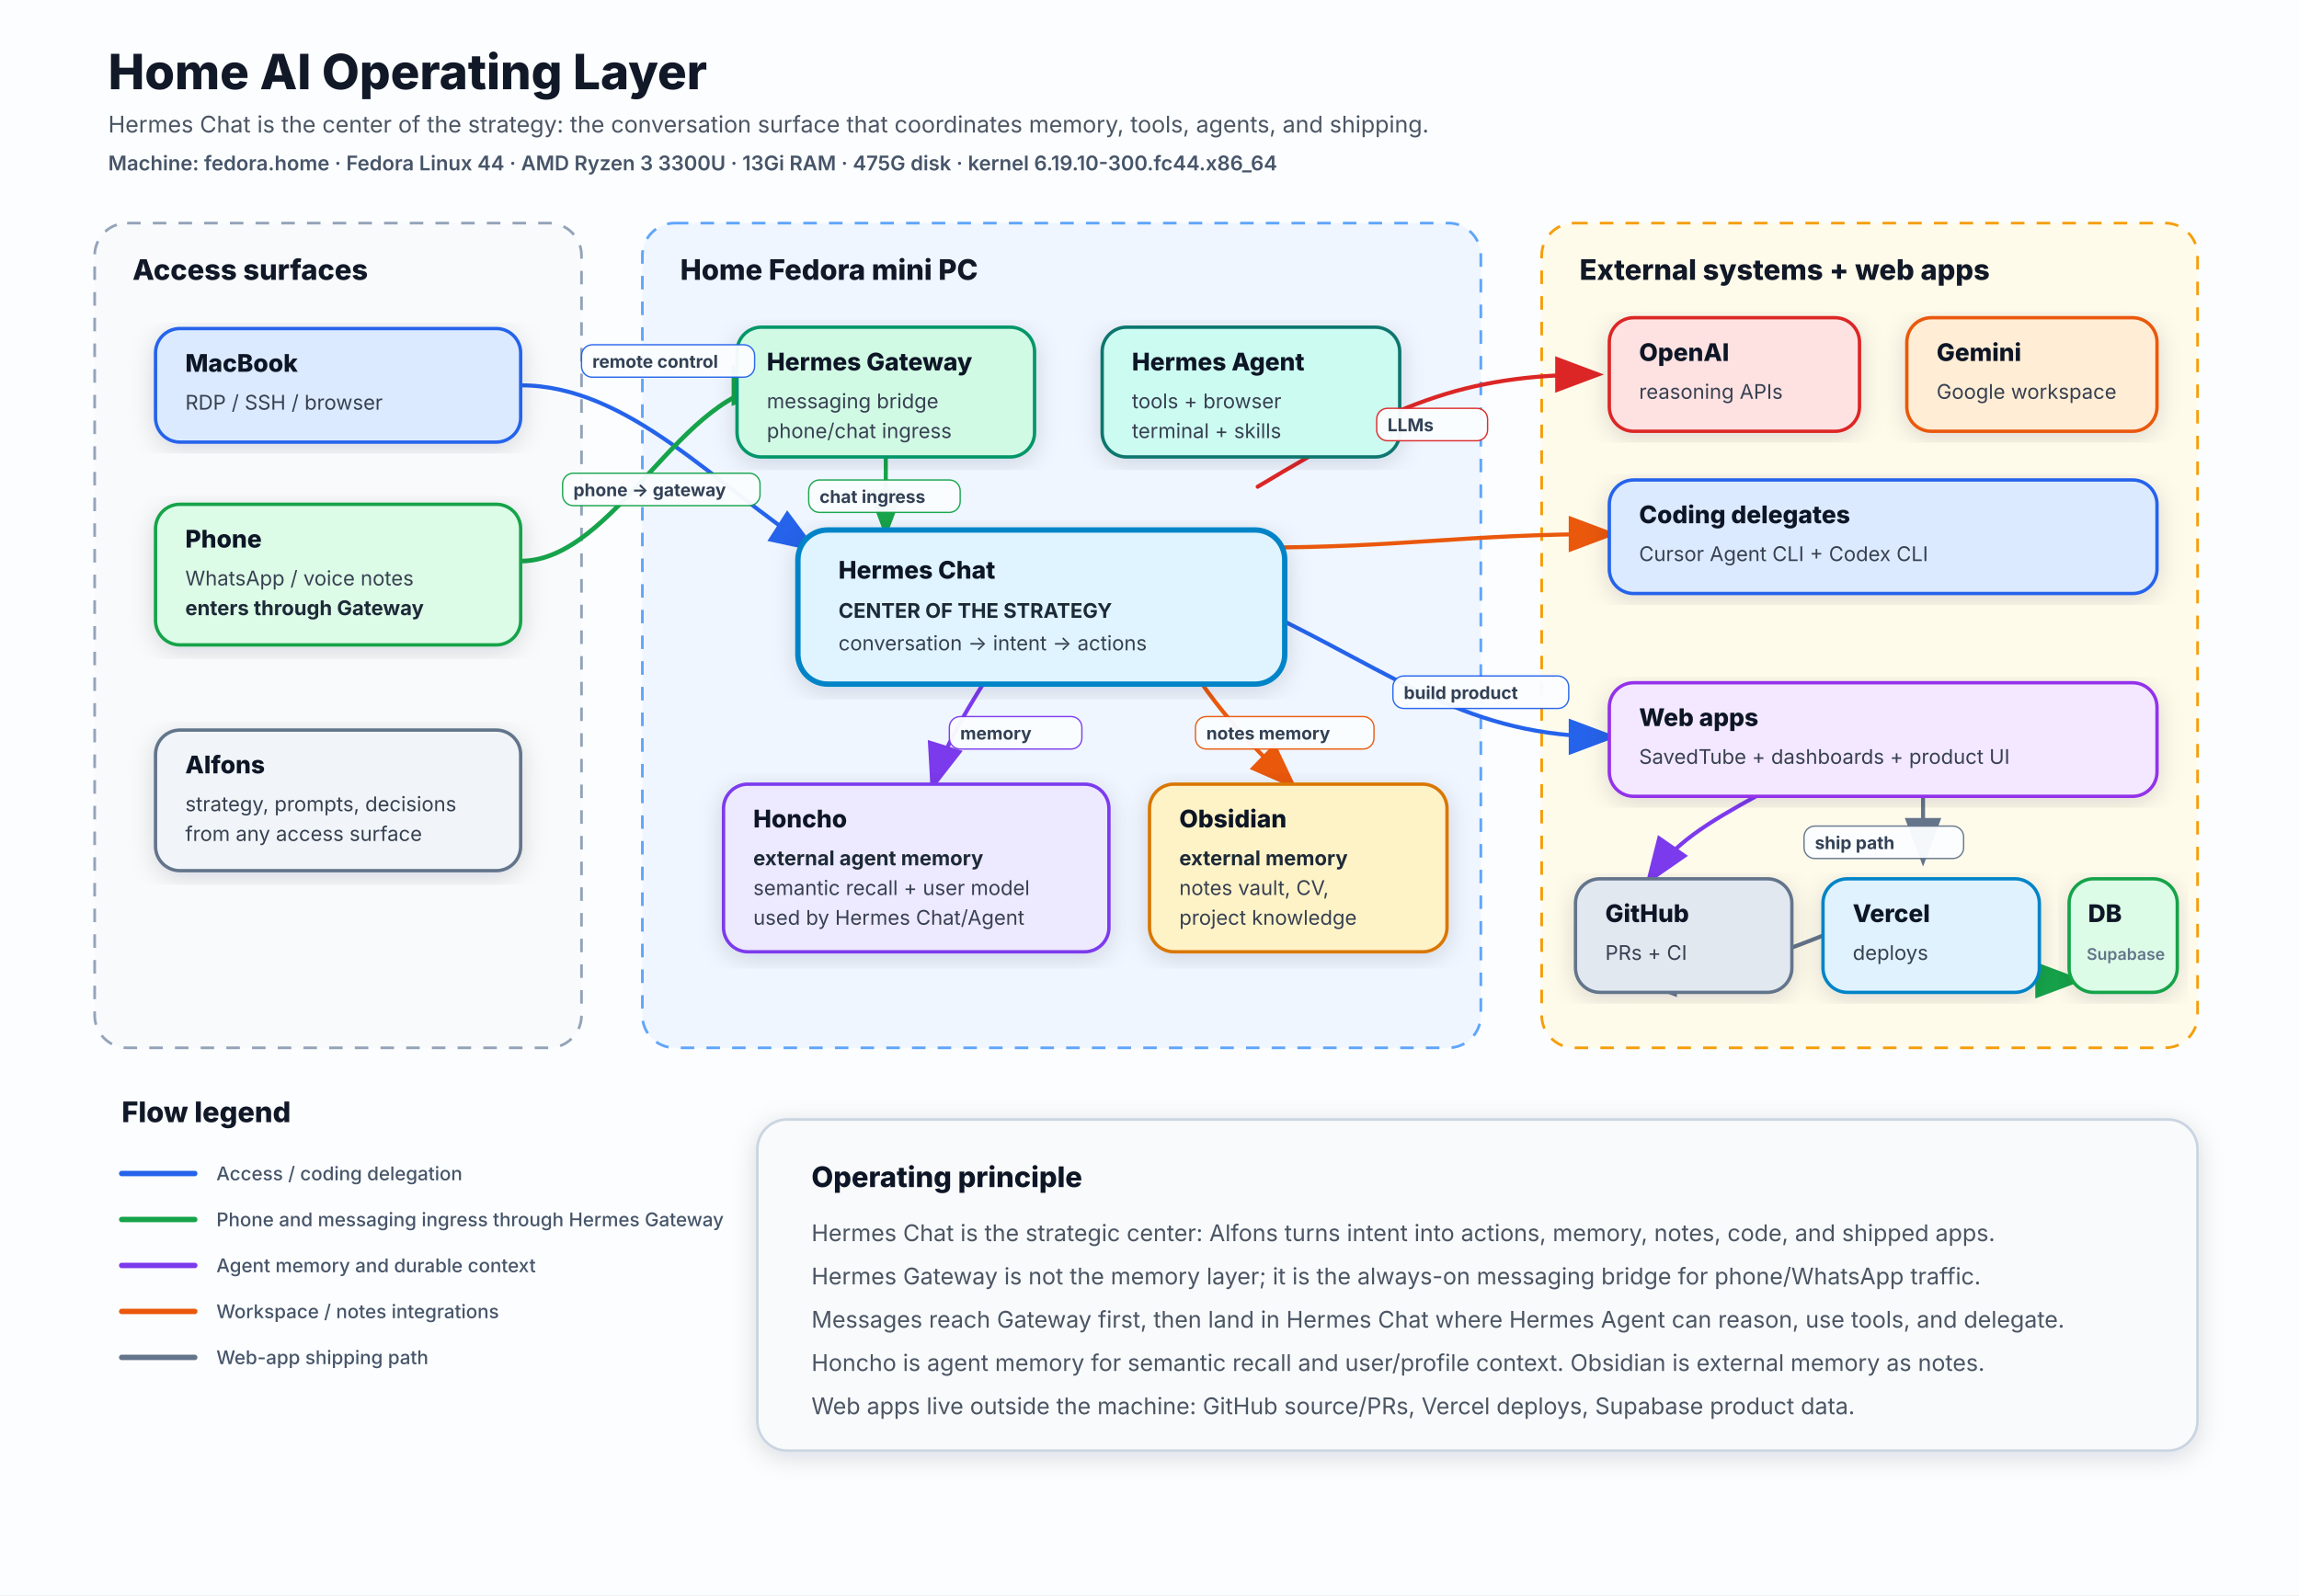
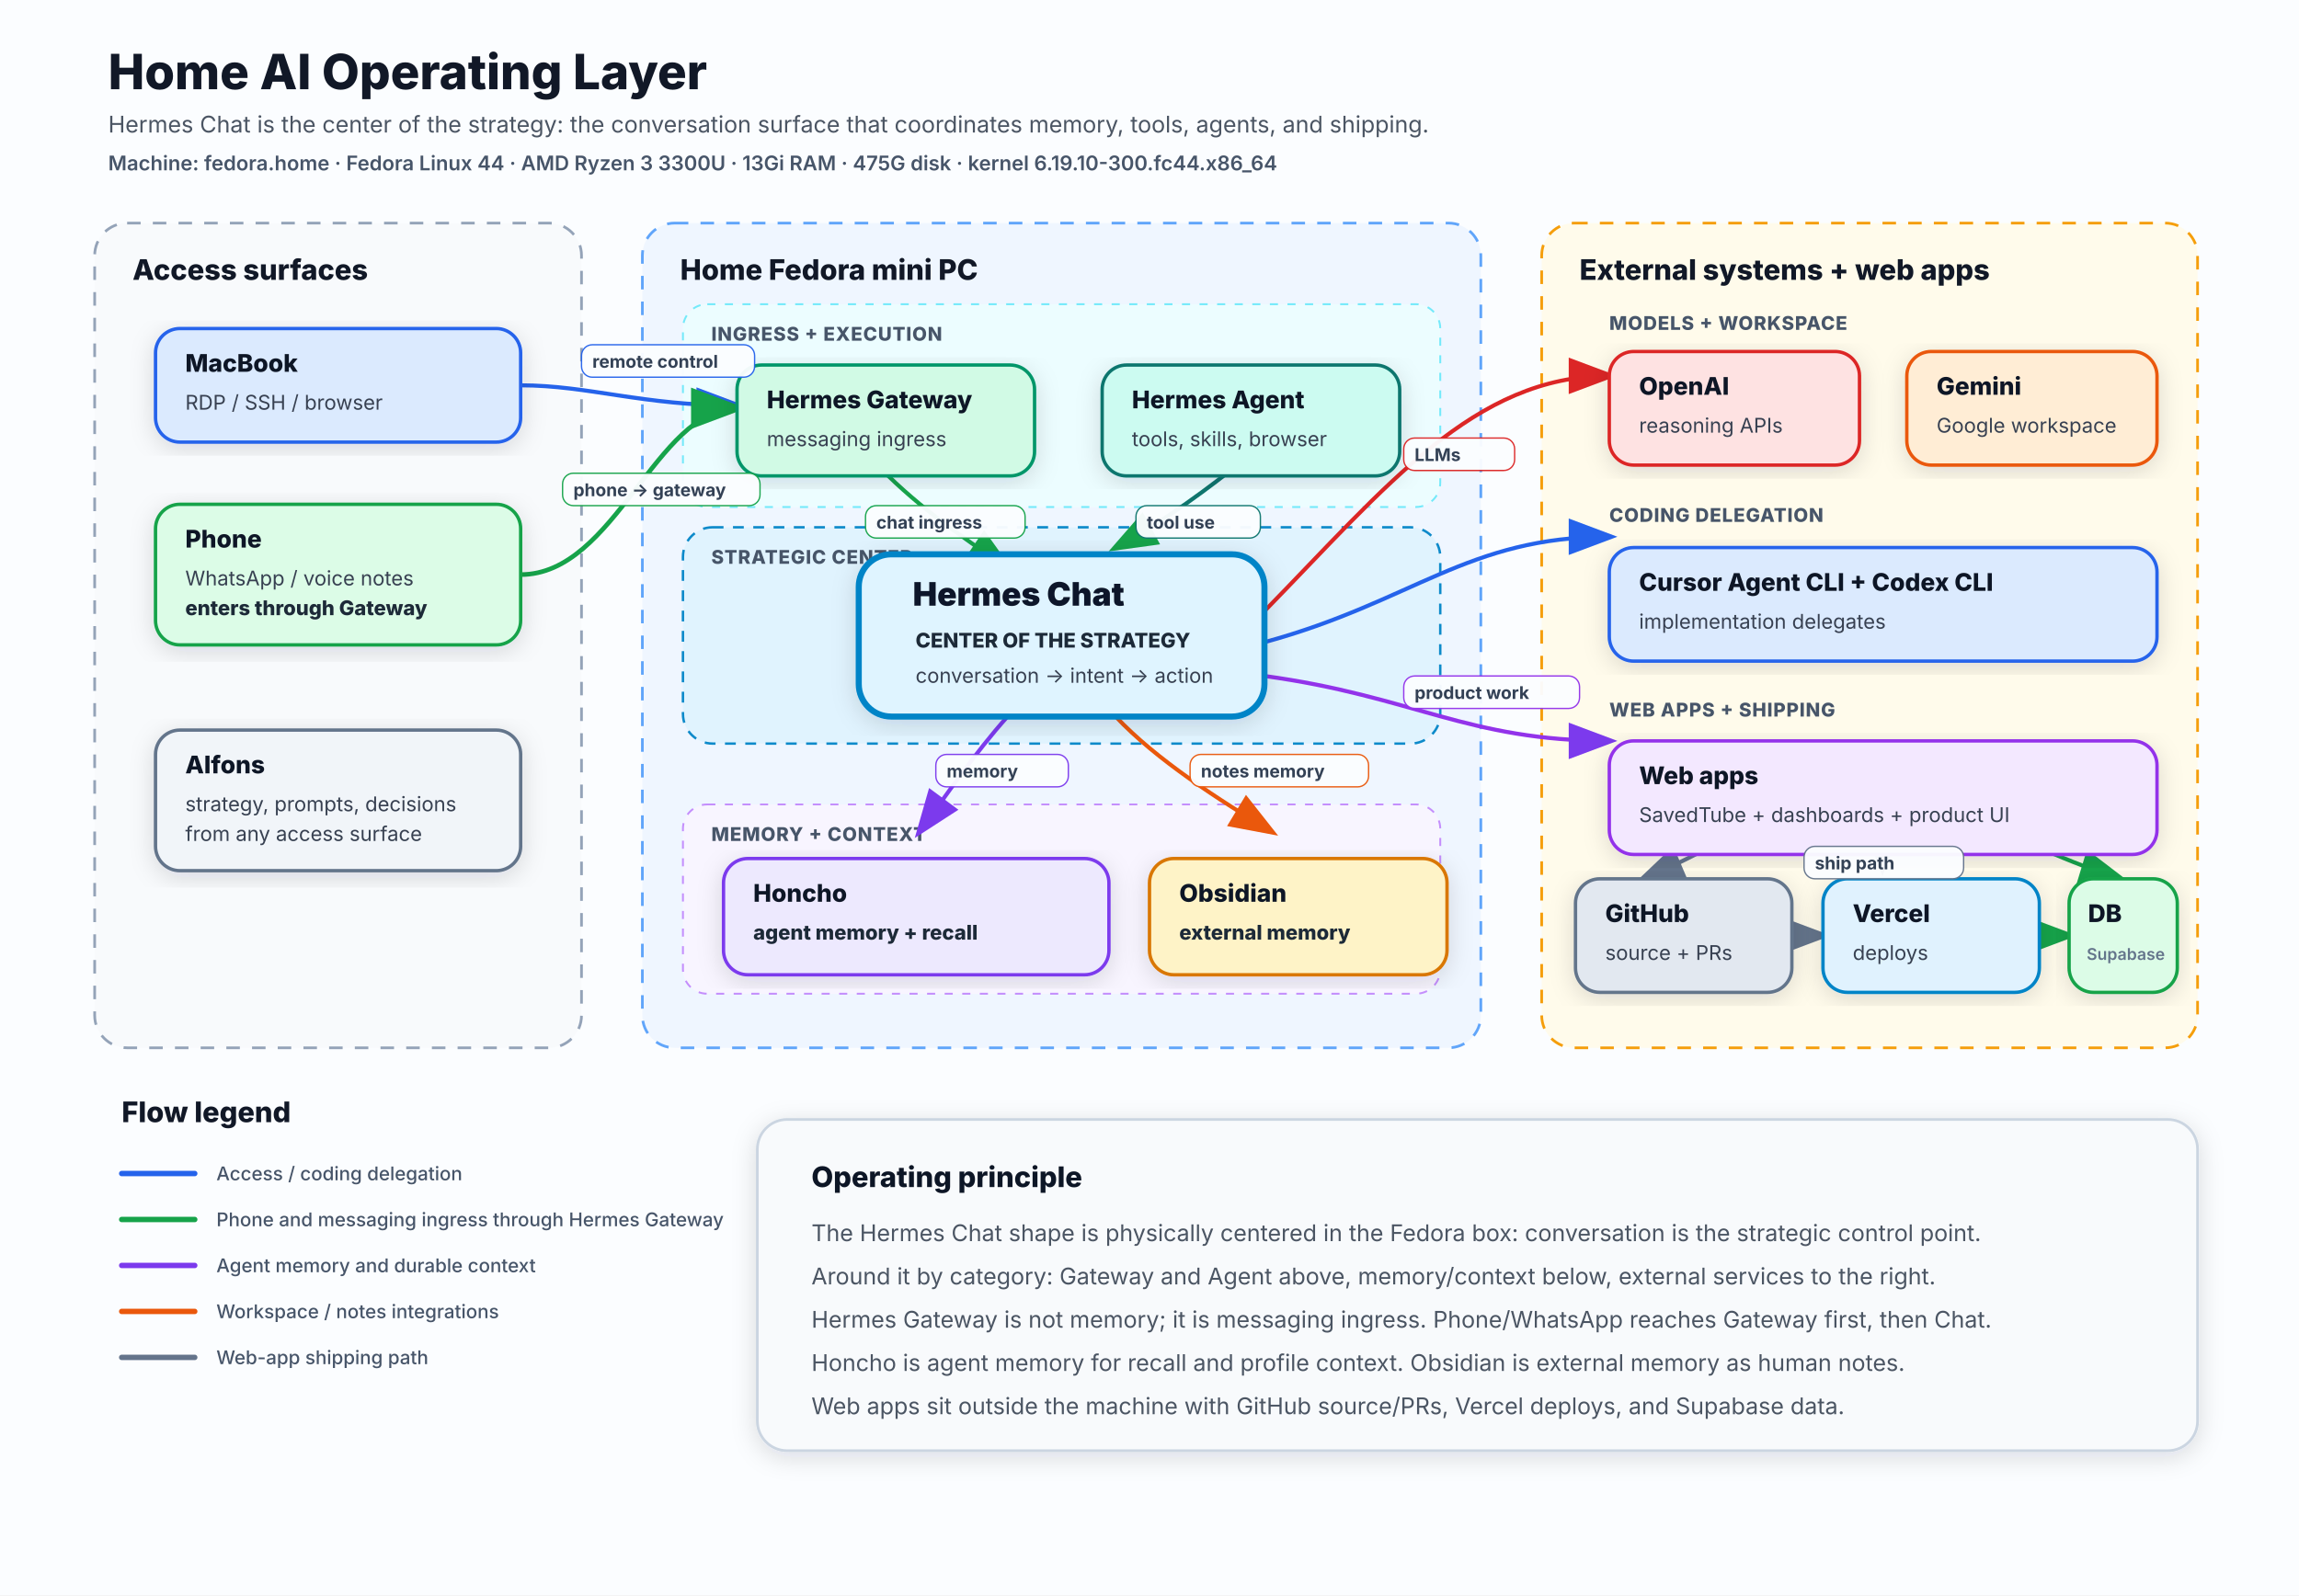
<svg xmlns="http://www.w3.org/2000/svg" width="1700" height="1180" viewBox="0 0 1700 1180" role="img" aria-labelledby="title desc">
  <defs>
    <marker id="arrow-blue" markerWidth="12" markerHeight="9" refX="10" refY="4.5" orient="auto">
      <path d="M0,0 L12,4.5 L0,9 Z" fill="#2563eb" />
    </marker>
    <marker id="arrow-green" markerWidth="12" markerHeight="9" refX="10" refY="4.5" orient="auto">
      <path d="M0,0 L12,4.5 L0,9 Z" fill="#16a34a" />
    </marker>
    <marker id="arrow-purple" markerWidth="12" markerHeight="9" refX="10" refY="4.5" orient="auto">
      <path d="M0,0 L12,4.5 L0,9 Z" fill="#7c3aed" />
    </marker>
    <marker id="arrow-orange" markerWidth="12" markerHeight="9" refX="10" refY="4.5" orient="auto">
      <path d="M0,0 L12,4.5 L0,9 Z" fill="#ea580c" />
    </marker>
    <marker id="arrow-gray" markerWidth="12" markerHeight="9" refX="10" refY="4.5" orient="auto">
      <path d="M0,0 L12,4.5 L0,9 Z" fill="#64748b" />
    </marker>
    <marker id="arrow-red" markerWidth="12" markerHeight="9" refX="10" refY="4.5" orient="auto">
      <path d="M0,0 L12,4.5 L0,9 Z" fill="#dc2626" />
    </marker>
-     <filter id="shadow" x="-10%" y="-10%" width="120%" height="120%">
+     <filter id="shadow" x="-12%" y="-12%" width="124%" height="124%">
      <feDropShadow dx="0" dy="4" stdDeviation="9" flood-color="#0f172a" flood-opacity="0.14" />
    </filter>
    <style>
    .title { font: 800 36px Inter, system-ui, -apple-system, BlinkMacSystemFont, 'Segoe UI', sans-serif; fill: #111827; }
    .subtitle { font: 400 17px Inter, system-ui, -apple-system, BlinkMacSystemFont, 'Segoe UI', sans-serif; fill: #4b5563; }
    .machine { font: 600 15px Inter, system-ui, -apple-system, BlinkMacSystemFont, 'Segoe UI', sans-serif; fill: #475569; }
    .section { font: 800 21px Inter, system-ui, -apple-system, BlinkMacSystemFont, 'Segoe UI', sans-serif; fill: #111827; }
+     .category { font: 800 14px Inter, system-ui, -apple-system, BlinkMacSystemFont, 'Segoe UI', sans-serif; fill: #475569; letter-spacing: .04em; }
    .card-title { font: 800 18px Inter, system-ui, -apple-system, BlinkMacSystemFont, 'Segoe UI', sans-serif; fill: #111827; }
+     .center-title { font: 900 24px Inter, system-ui, -apple-system, BlinkMacSystemFont, 'Segoe UI', sans-serif; fill: #0f172a; }
    .card-body { font: 400 15px Inter, system-ui, -apple-system, BlinkMacSystemFont, 'Segoe UI', sans-serif; fill: #374151; }
-     .card-body-strong { font: 700 15px Inter, system-ui, -apple-system, BlinkMacSystemFont, 'Segoe UI', sans-serif; fill: #1f2937; }
+     .card-body-strong { font: 800 15px Inter, system-ui, -apple-system, BlinkMacSystemFont, 'Segoe UI', sans-serif; fill: #1f2937; }
    .small { font: 700 13px Inter, system-ui, -apple-system, BlinkMacSystemFont, 'Segoe UI', sans-serif; fill: #334155; }
    .caption { font: 500 14px Inter, system-ui, -apple-system, BlinkMacSystemFont, 'Segoe UI', sans-serif; fill: #475569; }
    .tiny { font: 600 12px Inter, system-ui, -apple-system, BlinkMacSystemFont, 'Segoe UI', sans-serif; fill: #64748b; }
  </style>
  </defs>
  <rect width="1700" height="1180" fill="#fbfdff" />
  <text x="80" y="66" class="title">Home AI Operating Layer</text>
  <text x="80" y="98" class="subtitle">Hermes Chat is the center of the strategy: the conversation surface that coordinates memory, tools, agents, and shipping.</text>
  <text x="80" y="126" class="machine">Machine: fedora.home · Fedora Linux 44 · AMD Ryzen 3 3300U · 13Gi RAM · 475G disk · kernel 6.19.10-300.fc44.x86_64</text>
  <rect x="70" y="165" width="360" height="610" rx="24" fill="#f8fafc" stroke="#94a3b8" stroke-width="2" stroke-dasharray="10 9" />
-   <text x="98" y="207" class="section" fill="#94a3b8">Access surfaces</text>
+   <text x="98" y="207" class="section">Access surfaces</text>
  <rect x="475" y="165" width="620" height="610" rx="24" fill="#eff6ff" stroke="#60a5fa" stroke-width="2" stroke-dasharray="10 9" />
-   <text x="503" y="207" class="section" fill="#60a5fa">Home Fedora mini PC</text>
+   <text x="503" y="207" class="section">Home Fedora mini PC</text>
  <rect x="1140" y="165" width="485" height="610" rx="24" fill="#fffbeb" stroke="#f59e0b" stroke-width="2" stroke-dasharray="10 9" />
-   <text x="1168" y="207" class="section" fill="#f59e0b">External systems + web apps</text>
-   <path d="M385,285 C465,285 530,360 600,405" fill="none" stroke="#2563eb" stroke-width="3" stroke-linecap="round" marker-end="url(#arrow-blue)" />
-   <path d="M385,415 C455,415 505,285 575,285" fill="none" stroke="#16a34a" stroke-width="3.4" stroke-linecap="round" marker-end="url(#arrow-green)" />
-   <path d="M655,338 C655,360 655,374 655,392" fill="none" stroke="#16a34a" stroke-width="3" stroke-linecap="round" marker-end="url(#arrow-green)" />
-   <path d="M740,485 C715,525 700,548 690,580" fill="none" stroke="#7c3aed" stroke-width="3" stroke-linecap="round" marker-end="url(#arrow-purple)" />
-   <path d="M875,485 C900,525 922,548 955,580" fill="none" stroke="#ea580c" stroke-width="3" stroke-linecap="round" marker-end="url(#arrow-orange)" />
-   <path d="M930,360 C1030,300 1080,277 1180,277" fill="none" stroke="#dc2626" stroke-width="3" stroke-linecap="round" marker-end="url(#arrow-red)" />
-   <path d="M930,405 C1035,405 1085,395 1190,395" fill="none" stroke="#ea580c" stroke-width="3" stroke-linecap="round" marker-end="url(#arrow-orange)" />
-   <path d="M930,450 C1035,500 1085,545 1190,545" fill="none" stroke="#2563eb" stroke-width="3" stroke-linecap="round" marker-end="url(#arrow-blue)" />
-   <path d="M1422,587 L1422,635" fill="none" stroke="#64748b" stroke-width="3" stroke-linecap="round" marker-end="url(#arrow-gray)" />
-   <path d="M1302,587 C1260,610 1238,624 1220,650" fill="none" stroke="#7c3aed" stroke-width="3" stroke-linecap="round" marker-end="url(#arrow-purple)" />
-   <path d="M1348,692 C1298,712 1258,724 1210,724" fill="none" stroke="#64748b" stroke-width="3" stroke-linecap="round" marker-end="url(#arrow-gray)" />
-   <path d="M1430,692 C1470,715 1500,725 1535,725" fill="none" stroke="#16a34a" stroke-width="3" stroke-linecap="round" marker-end="url(#arrow-green)" />
+   <text x="1168" y="207" class="section">External systems + web apps</text>
+   <rect x="505" y="225" width="560" height="150" rx="18" fill="#ecfeff" stroke="#67e8f9" stroke-width="1.4" stroke-dasharray="6 7" opacity="0.9" />
+   <text x="526" y="252" class="category">INGRESS + EXECUTION</text>
+   <rect x="505" y="390" width="560" height="160" rx="22" fill="#e0f2fe" stroke="#0284c7" stroke-width="1.8" stroke-dasharray="8 7" opacity="0.95" />
+   <text x="526" y="417" class="category">STRATEGIC CENTER</text>
+   <rect x="505" y="595" width="560" height="140" rx="18" fill="#faf5ff" stroke="#c084fc" stroke-width="1.4" stroke-dasharray="6 7" opacity="0.9" />
+   <text x="526" y="622" class="category">MEMORY + CONTEXT</text>
+   <path d="M385,285 C435,285 475,300 545,300" fill="none" stroke="#2563eb" stroke-width="3" stroke-linecap="round" marker-end="url(#arrow-blue)" />
+   <path d="M385,425 C455,425 485,302 545,302" fill="none" stroke="#16a34a" stroke-width="3.4" stroke-linecap="round" marker-end="url(#arrow-green)" />
+   <path d="M645,340 C675,372 708,395 745,420" fill="none" stroke="#16a34a" stroke-width="3" stroke-linecap="round" marker-end="url(#arrow-green)" />
+   <path d="M920,340 C895,360 862,385 825,405" fill="none" stroke="#0f766e" stroke-width="3" stroke-linecap="round" marker-end="url(#arrow-green)" />
+   <path d="M745,530 C720,558 700,588 680,615" fill="none" stroke="#7c3aed" stroke-width="3" stroke-linecap="round" marker-end="url(#arrow-purple)" />
+   <path d="M825,530 C855,562 902,592 940,615" fill="none" stroke="#ea580c" stroke-width="3" stroke-linecap="round" marker-end="url(#arrow-orange)" />
+   <path d="M935,452 C1025,360 1090,278 1190,278" fill="none" stroke="#dc2626" stroke-width="3" stroke-linecap="round" marker-end="url(#arrow-red)" />
+   <path d="M935,475 C1045,445 1085,397 1190,397" fill="none" stroke="#2563eb" stroke-width="3" stroke-linecap="round" marker-end="url(#arrow-blue)" />
+   <path d="M935,500 C1045,515 1085,548 1190,548" fill="none" stroke="#9333ea" stroke-width="3" stroke-linecap="round" marker-end="url(#arrow-purple)" />
+   <path d="M1392,590 L1392,642" fill="none" stroke="#64748b" stroke-width="3" stroke-linecap="round" marker-end="url(#arrow-gray)" />
+   <path d="M1320,590 C1280,620 1248,636 1215,650" fill="none" stroke="#64748b" stroke-width="3" stroke-linecap="round" marker-end="url(#arrow-gray)" />
+   <path d="M1428,590 C1490,620 1535,640 1568,650" fill="none" stroke="#16a34a" stroke-width="3" stroke-linecap="round" marker-end="url(#arrow-green)" />
+   <path d="M1320,692 L1348,692" fill="none" stroke="#64748b" stroke-width="3" stroke-linecap="round" marker-end="url(#arrow-gray)" />
+   <path d="M1508,692 L1530,692" fill="none" stroke="#16a34a" stroke-width="3" stroke-linecap="round" marker-end="url(#arrow-green)" />
  <g id="mac" filter="url(#shadow)">
    <rect x="115" y="243" width="270" height="84" rx="18" fill="#ffffff" />
    <rect x="115" y="243" width="270" height="84" rx="18" fill="#dbeafe" stroke="#2563eb" stroke-width="2.5" />
    <text x="137" y="275" class="card-title">MacBook</text>
    <text x="137" y="303" class="card-body">RDP / SSH / browser</text>
  </g>
  <g id="phone" filter="url(#shadow)">
    <rect x="115" y="373" width="270" height="104" rx="18" fill="#ffffff" />
    <rect x="115" y="373" width="270" height="104" rx="18" fill="#dcfce7" stroke="#16a34a" stroke-width="2.5" />
    <text x="137" y="405" class="card-title">Phone</text>
    <text x="137" y="433" class="card-body">WhatsApp / voice notes</text>
    <text x="137" y="455" class="card-body-strong">enters through Gateway</text>
  </g>
  <g id="operator" filter="url(#shadow)">
    <rect x="115" y="540" width="270" height="104" rx="18" fill="#ffffff" />
    <rect x="115" y="540" width="270" height="104" rx="18" fill="#f1f5f9" stroke="#64748b" stroke-width="2.5" />
    <text x="137" y="572" class="card-title">Alfons</text>
    <text x="137" y="600" class="card-body">strategy, prompts, decisions</text>
    <text x="137" y="622" class="card-body">from any access surface</text>
  </g>
  <g id="gateway" filter="url(#shadow)">
-     <rect x="545" y="242" width="220" height="96" rx="18" fill="#ffffff" />
-     <rect x="545" y="242" width="220" height="96" rx="18" fill="#d1fae5" stroke="#059669" stroke-width="2.5" />
-     <text x="567" y="274" class="card-title">Hermes Gateway</text>
-     <text x="567" y="302" class="card-body">messaging bridge</text>
-     <text x="567" y="324" class="card-body">phone/chat ingress</text>
+     <rect x="545" y="270" width="220" height="82" rx="18" fill="#ffffff" />
+     <rect x="545" y="270" width="220" height="82" rx="18" fill="#d1fae5" stroke="#059669" stroke-width="2.5" />
+     <text x="567" y="302" class="card-title">Hermes Gateway</text>
+     <text x="567" y="330" class="card-body">messaging ingress</text>
+   </g>
+   <g id="agent" filter="url(#shadow)">
+     <rect x="815" y="270" width="220" height="82" rx="18" fill="#ffffff" />
+     <rect x="815" y="270" width="220" height="82" rx="18" fill="#ccfbf1" stroke="#0f766e" stroke-width="2.5" />
+     <text x="837" y="302" class="card-title">Hermes Agent</text>
+     <text x="837" y="330" class="card-body">tools, skills, browser</text>
  </g>
  <g id="hermes-chat" filter="url(#shadow)">
-     <rect x="590" y="392" width="360" height="114" rx="22" fill="#ffffff" />
-     <rect x="590" y="392" width="360" height="114" rx="22" fill="#dff4ff" stroke="#0284c7" stroke-width="4" />
-     <text x="620" y="428" class="card-title">Hermes Chat</text>
-     <text x="620" y="457" class="card-body-strong">CENTER OF THE STRATEGY</text>
-     <text x="620" y="481" class="card-body">conversation → intent → actions</text>
-   </g>
-   <g id="tools" filter="url(#shadow)">
-     <rect x="815" y="242" width="220" height="96" rx="18" fill="#ffffff" />
-     <rect x="815" y="242" width="220" height="96" rx="18" fill="#ccfbf1" stroke="#0f766e" stroke-width="2.5" />
-     <text x="837" y="274" class="card-title">Hermes Agent</text>
-     <text x="837" y="302" class="card-body">tools + browser</text>
-     <text x="837" y="324" class="card-body">terminal + skills</text>
+     <rect x="635" y="410" width="300" height="120" rx="24" fill="#ffffff" />
+     <rect x="635" y="410" width="300" height="120" rx="24" fill="#dff4ff" stroke="#0284c7" stroke-width="4.5" />
+     <text x="675" y="448" class="center-title">Hermes Chat</text>
+     <text x="677" y="479" class="card-body-strong">CENTER OF THE STRATEGY</text>
+     <text x="677" y="505" class="card-body">conversation → intent → action</text>
  </g>
  <g id="honcho" filter="url(#shadow)">
-     <rect x="535" y="580" width="285" height="124" rx="18" fill="#ffffff" />
-     <rect x="535" y="580" width="285" height="124" rx="18" fill="#ede9fe" stroke="#7c3aed" stroke-width="2.5" />
-     <text x="557" y="612" class="card-title">Honcho</text>
-     <text x="557" y="640" class="card-body-strong">external agent memory</text>
-     <text x="557" y="662" class="card-body">semantic recall + user model</text>
-     <text x="557" y="684" class="card-body">used by Hermes Chat/Agent</text>
+     <rect x="535" y="635" width="285" height="86" rx="18" fill="#ffffff" />
+     <rect x="535" y="635" width="285" height="86" rx="18" fill="#ede9fe" stroke="#7c3aed" stroke-width="2.5" />
+     <text x="557" y="667" class="card-title">Honcho</text>
+     <text x="557" y="695" class="card-body-strong">agent memory + recall</text>
  </g>
  <g id="obsidian" filter="url(#shadow)">
-     <rect x="850" y="580" width="220" height="124" rx="18" fill="#ffffff" />
-     <rect x="850" y="580" width="220" height="124" rx="18" fill="#fef3c7" stroke="#d97706" stroke-width="2.5" />
-     <text x="872" y="612" class="card-title">Obsidian</text>
-     <text x="872" y="640" class="card-body-strong">external memory</text>
-     <text x="872" y="662" class="card-body">notes vault, CV,</text>
-     <text x="872" y="684" class="card-body">project knowledge</text>
-   </g>
+     <rect x="850" y="635" width="220" height="86" rx="18" fill="#ffffff" />
+     <rect x="850" y="635" width="220" height="86" rx="18" fill="#fef3c7" stroke="#d97706" stroke-width="2.5" />
+     <text x="872" y="667" class="card-title">Obsidian</text>
+     <text x="872" y="695" class="card-body-strong">external memory</text>
+   </g>
+   <text x="1190" y="244" class="category">MODELS + WORKSPACE</text>
  <g id="openai" filter="url(#shadow)">
-     <rect x="1190" y="235" width="185" height="84" rx="18" fill="#ffffff" />
-     <rect x="1190" y="235" width="185" height="84" rx="18" fill="#fee2e2" stroke="#dc2626" stroke-width="2.5" />
-     <text x="1212" y="267" class="card-title">OpenAI</text>
-     <text x="1212" y="295" class="card-body">reasoning APIs</text>
+     <rect x="1190" y="260" width="185" height="84" rx="18" fill="#ffffff" />
+     <rect x="1190" y="260" width="185" height="84" rx="18" fill="#fee2e2" stroke="#dc2626" stroke-width="2.5" />
+     <text x="1212" y="292" class="card-title">OpenAI</text>
+     <text x="1212" y="320" class="card-body">reasoning APIs</text>
  </g>
  <g id="gemini" filter="url(#shadow)">
-     <rect x="1410" y="235" width="185" height="84" rx="18" fill="#ffffff" />
-     <rect x="1410" y="235" width="185" height="84" rx="18" fill="#ffedd5" stroke="#ea580c" stroke-width="2.5" />
-     <text x="1432" y="267" class="card-title">Gemini</text>
-     <text x="1432" y="295" class="card-body">Google workspace</text>
-   </g>
+     <rect x="1410" y="260" width="185" height="84" rx="18" fill="#ffffff" />
+     <rect x="1410" y="260" width="185" height="84" rx="18" fill="#ffedd5" stroke="#ea580c" stroke-width="2.5" />
+     <text x="1432" y="292" class="card-title">Gemini</text>
+     <text x="1432" y="320" class="card-body">Google workspace</text>
+   </g>
+   <text x="1190" y="386" class="category">CODING DELEGATION</text>
  <g id="coding" filter="url(#shadow)">
-     <rect x="1190" y="355" width="405" height="84" rx="18" fill="#ffffff" />
-     <rect x="1190" y="355" width="405" height="84" rx="18" fill="#dbeafe" stroke="#2563eb" stroke-width="2.5" />
-     <text x="1212" y="387" class="card-title">Coding delegates</text>
-     <text x="1212" y="415" class="card-body">Cursor Agent CLI + Codex CLI</text>
-   </g>
+     <rect x="1190" y="405" width="405" height="84" rx="18" fill="#ffffff" />
+     <rect x="1190" y="405" width="405" height="84" rx="18" fill="#dbeafe" stroke="#2563eb" stroke-width="2.5" />
+     <text x="1212" y="437" class="card-title">Cursor Agent CLI + Codex CLI</text>
+     <text x="1212" y="465" class="card-body">implementation delegates</text>
+   </g>
+   <text x="1190" y="530" class="category">WEB APPS + SHIPPING</text>
  <g id="webapps" filter="url(#shadow)">
-     <rect x="1190" y="505" width="405" height="84" rx="18" fill="#ffffff" />
-     <rect x="1190" y="505" width="405" height="84" rx="18" fill="#f3e8ff" stroke="#9333ea" stroke-width="2.5" />
-     <text x="1212" y="537" class="card-title">Web apps</text>
-     <text x="1212" y="565" class="card-body">SavedTube + dashboards + product UI</text>
+     <rect x="1190" y="548" width="405" height="84" rx="18" fill="#ffffff" />
+     <rect x="1190" y="548" width="405" height="84" rx="18" fill="#f3e8ff" stroke="#9333ea" stroke-width="2.5" />
+     <text x="1212" y="580" class="card-title">Web apps</text>
+     <text x="1212" y="608" class="card-body">SavedTube + dashboards + product UI</text>
  </g>
  <g id="github" filter="url(#shadow)">
    <rect x="1165" y="650" width="160" height="84" rx="18" fill="#ffffff" />
    <rect x="1165" y="650" width="160" height="84" rx="18" fill="#e2e8f0" stroke="#64748b" stroke-width="2.5" />
    <text x="1187" y="682" class="card-title">GitHub</text>
-     <text x="1187" y="710" class="card-body">PRs + CI</text>
+     <text x="1187" y="710" class="card-body">source + PRs</text>
  </g>
  <g id="vercel" filter="url(#shadow)">
    <rect x="1348" y="650" width="160" height="84" rx="18" fill="#ffffff" />
    <rect x="1348" y="650" width="160" height="84" rx="18" fill="#e0f2fe" stroke="#0284c7" stroke-width="2.5" />
    <text x="1370" y="682" class="card-title">Vercel</text>
    <text x="1370" y="710" class="card-body">deploys</text>
  </g>
  <g id="supabase" filter="url(#shadow)">
    <rect x="1530" y="650" width="80" height="84" rx="18" fill="#ffffff" />
    <rect x="1530" y="650" width="80" height="84" rx="18" fill="#dcfce7" stroke="#16a34a" stroke-width="2.5" />
-     <text x="1544" y="682" class="card-title" font-size="16">DB</text>
+     <text x="1544" y="682" class="card-title">DB</text>
    <text x="1543" y="710" class="tiny">Supabase</text>
  </g>
  <rect x="430" y="255" width="128" height="24" rx="8" fill="#fbfdff" stroke="#2563eb" stroke-width="1" opacity="0.96" />
  <text x="438" y="272" class="small" fill="#2563eb">remote control</text>
  <rect x="416" y="350" width="146" height="24" rx="8" fill="#fbfdff" stroke="#16a34a" stroke-width="1" opacity="0.96" />
  <text x="424" y="367" class="small" fill="#16a34a">phone → gateway</text>
-   <rect x="598" y="355" width="112" height="24" rx="8" fill="#fbfdff" stroke="#16a34a" stroke-width="1" opacity="0.96" />
-   <text x="606" y="372" class="small" fill="#16a34a">chat ingress</text>
-   <rect x="702" y="530" width="98" height="24" rx="8" fill="#fbfdff" stroke="#7c3aed" stroke-width="1" opacity="0.96" />
-   <text x="710" y="547" class="small" fill="#7c3aed">memory</text>
-   <rect x="884" y="530" width="132" height="24" rx="8" fill="#fbfdff" stroke="#ea580c" stroke-width="1" opacity="0.96" />
-   <text x="892" y="547" class="small" fill="#ea580c">notes memory</text>
-   <rect x="1018" y="302" width="82" height="24" rx="8" fill="#fbfdff" stroke="#dc2626" stroke-width="1" opacity="0.96" />
-   <text x="1026" y="319" class="small" fill="#dc2626">LLMs</text>
-   <rect x="1030" y="500" width="130" height="24" rx="8" fill="#fbfdff" stroke="#2563eb" stroke-width="1" opacity="0.96" />
-   <text x="1038" y="517" class="small" fill="#2563eb">build product</text>
-   <rect x="1334" y="611" width="118" height="24" rx="8" fill="#fbfdff" stroke="#64748b" stroke-width="1" opacity="0.96" />
-   <text x="1342" y="628" class="small" fill="#64748b">ship path</text>
+   <rect x="640" y="374" width="118" height="24" rx="8" fill="#fbfdff" stroke="#16a34a" stroke-width="1" opacity="0.96" />
+   <text x="648" y="391" class="small" fill="#16a34a">chat ingress</text>
+   <rect x="840" y="374" width="92" height="24" rx="8" fill="#fbfdff" stroke="#0f766e" stroke-width="1" opacity="0.96" />
+   <text x="848" y="391" class="small" fill="#0f766e">tool use</text>
+   <rect x="692" y="558" width="98" height="24" rx="8" fill="#fbfdff" stroke="#7c3aed" stroke-width="1" opacity="0.96" />
+   <text x="700" y="575" class="small" fill="#7c3aed">memory</text>
+   <rect x="880" y="558" width="132" height="24" rx="8" fill="#fbfdff" stroke="#ea580c" stroke-width="1" opacity="0.96" />
+   <text x="888" y="575" class="small" fill="#ea580c">notes memory</text>
+   <rect x="1038" y="324" width="82" height="24" rx="8" fill="#fbfdff" stroke="#dc2626" stroke-width="1" opacity="0.96" />
+   <text x="1046" y="341" class="small" fill="#dc2626">LLMs</text>
+   <rect x="1038" y="500" width="130" height="24" rx="8" fill="#fbfdff" stroke="#9333ea" stroke-width="1" opacity="0.96" />
+   <text x="1046" y="517" class="small" fill="#9333ea">product work</text>
+   <rect x="1334" y="626" width="118" height="24" rx="8" fill="#fbfdff" stroke="#64748b" stroke-width="1" opacity="0.96" />
+   <text x="1342" y="643" class="small" fill="#64748b">ship path</text>
  <g transform="translate(90,830)">
    <text x="0" y="0" class="section">Flow legend</text>
    <line x1="0" y1="38" x2="54" y2="38" stroke="#2563eb" stroke-width="4" stroke-linecap="round" />
    <text x="70" y="43" class="caption">Access / coding delegation</text>
    <line x1="0" y1="72" x2="54" y2="72" stroke="#16a34a" stroke-width="4" stroke-linecap="round" />
    <text x="70" y="77" class="caption">Phone and messaging ingress through Hermes Gateway</text>
    <line x1="0" y1="106" x2="54" y2="106" stroke="#7c3aed" stroke-width="4" stroke-linecap="round" />
    <text x="70" y="111" class="caption">Agent memory and durable context</text>
    <line x1="0" y1="140" x2="54" y2="140" stroke="#ea580c" stroke-width="4" stroke-linecap="round" />
    <text x="70" y="145" class="caption">Workspace / notes integrations</text>
    <line x1="0" y1="174" x2="54" y2="174" stroke="#64748b" stroke-width="4" stroke-linecap="round" />
    <text x="70" y="179" class="caption">Web-app shipping path</text>
  </g>
  <g filter="url(#shadow)">
    <rect x="560" y="828" width="1065" height="245" rx="22" fill="#ffffff" />
    <rect x="560" y="828" width="1065" height="245" rx="22" fill="#f8fafc" stroke="#cbd5e1" stroke-width="2" />
    <text x="600" y="878" class="section">Operating principle</text>
-     <text x="600" y="918" class="subtitle">Hermes Chat is the strategic center: Alfons turns intent into actions, memory, notes, code, and shipped apps.</text>
-     <text x="600" y="950" class="subtitle">Hermes Gateway is not the memory layer; it is the always-on messaging bridge for phone/WhatsApp traffic.</text>
-     <text x="600" y="982" class="subtitle">Messages reach Gateway first, then land in Hermes Chat where Hermes Agent can reason, use tools, and delegate.</text>
-     <text x="600" y="1014" class="subtitle">Honcho is agent memory for semantic recall and user/profile context. Obsidian is external memory as notes.</text>
-     <text x="600" y="1046" class="subtitle">Web apps live outside the machine: GitHub source/PRs, Vercel deploys, Supabase product data.</text>
+     <text x="600" y="918" class="subtitle">The Hermes Chat shape is physically centered in the Fedora box: conversation is the strategic control point.</text>
+     <text x="600" y="950" class="subtitle">Around it by category: Gateway and Agent above, memory/context below, external services to the right.</text>
+     <text x="600" y="982" class="subtitle">Hermes Gateway is not memory; it is messaging ingress. Phone/WhatsApp reaches Gateway first, then Chat.</text>
+     <text x="600" y="1014" class="subtitle">Honcho is agent memory for recall and profile context. Obsidian is external memory as human notes.</text>
+     <text x="600" y="1046" class="subtitle">Web apps sit outside the machine with GitHub source/PRs, Vercel deploys, and Supabase data.</text>
  </g>
</svg>
